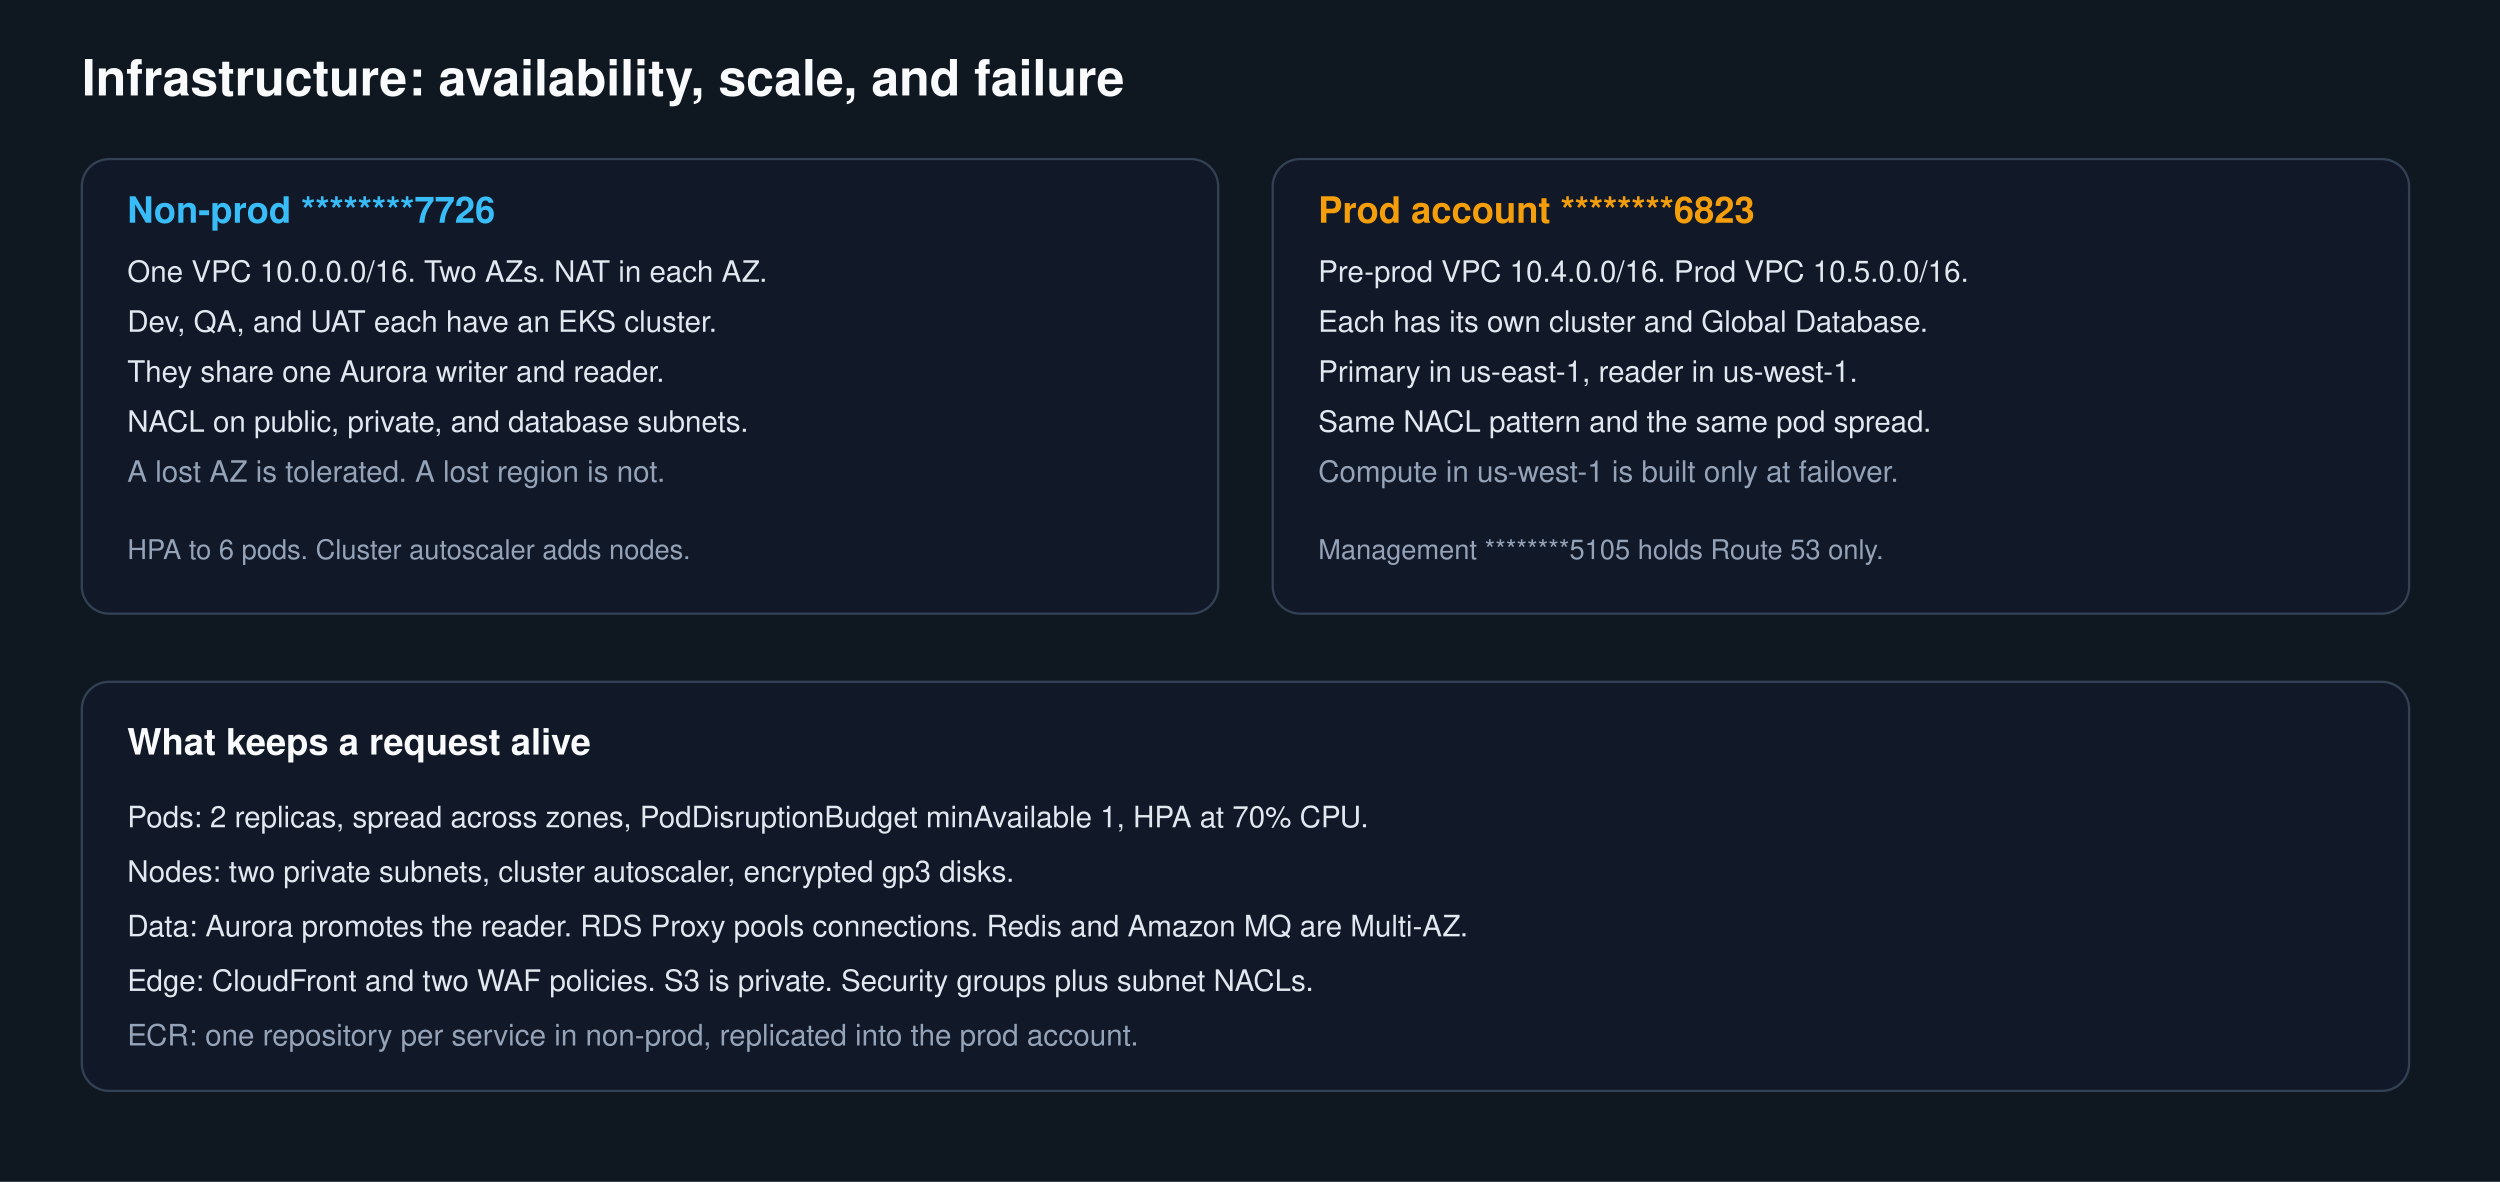
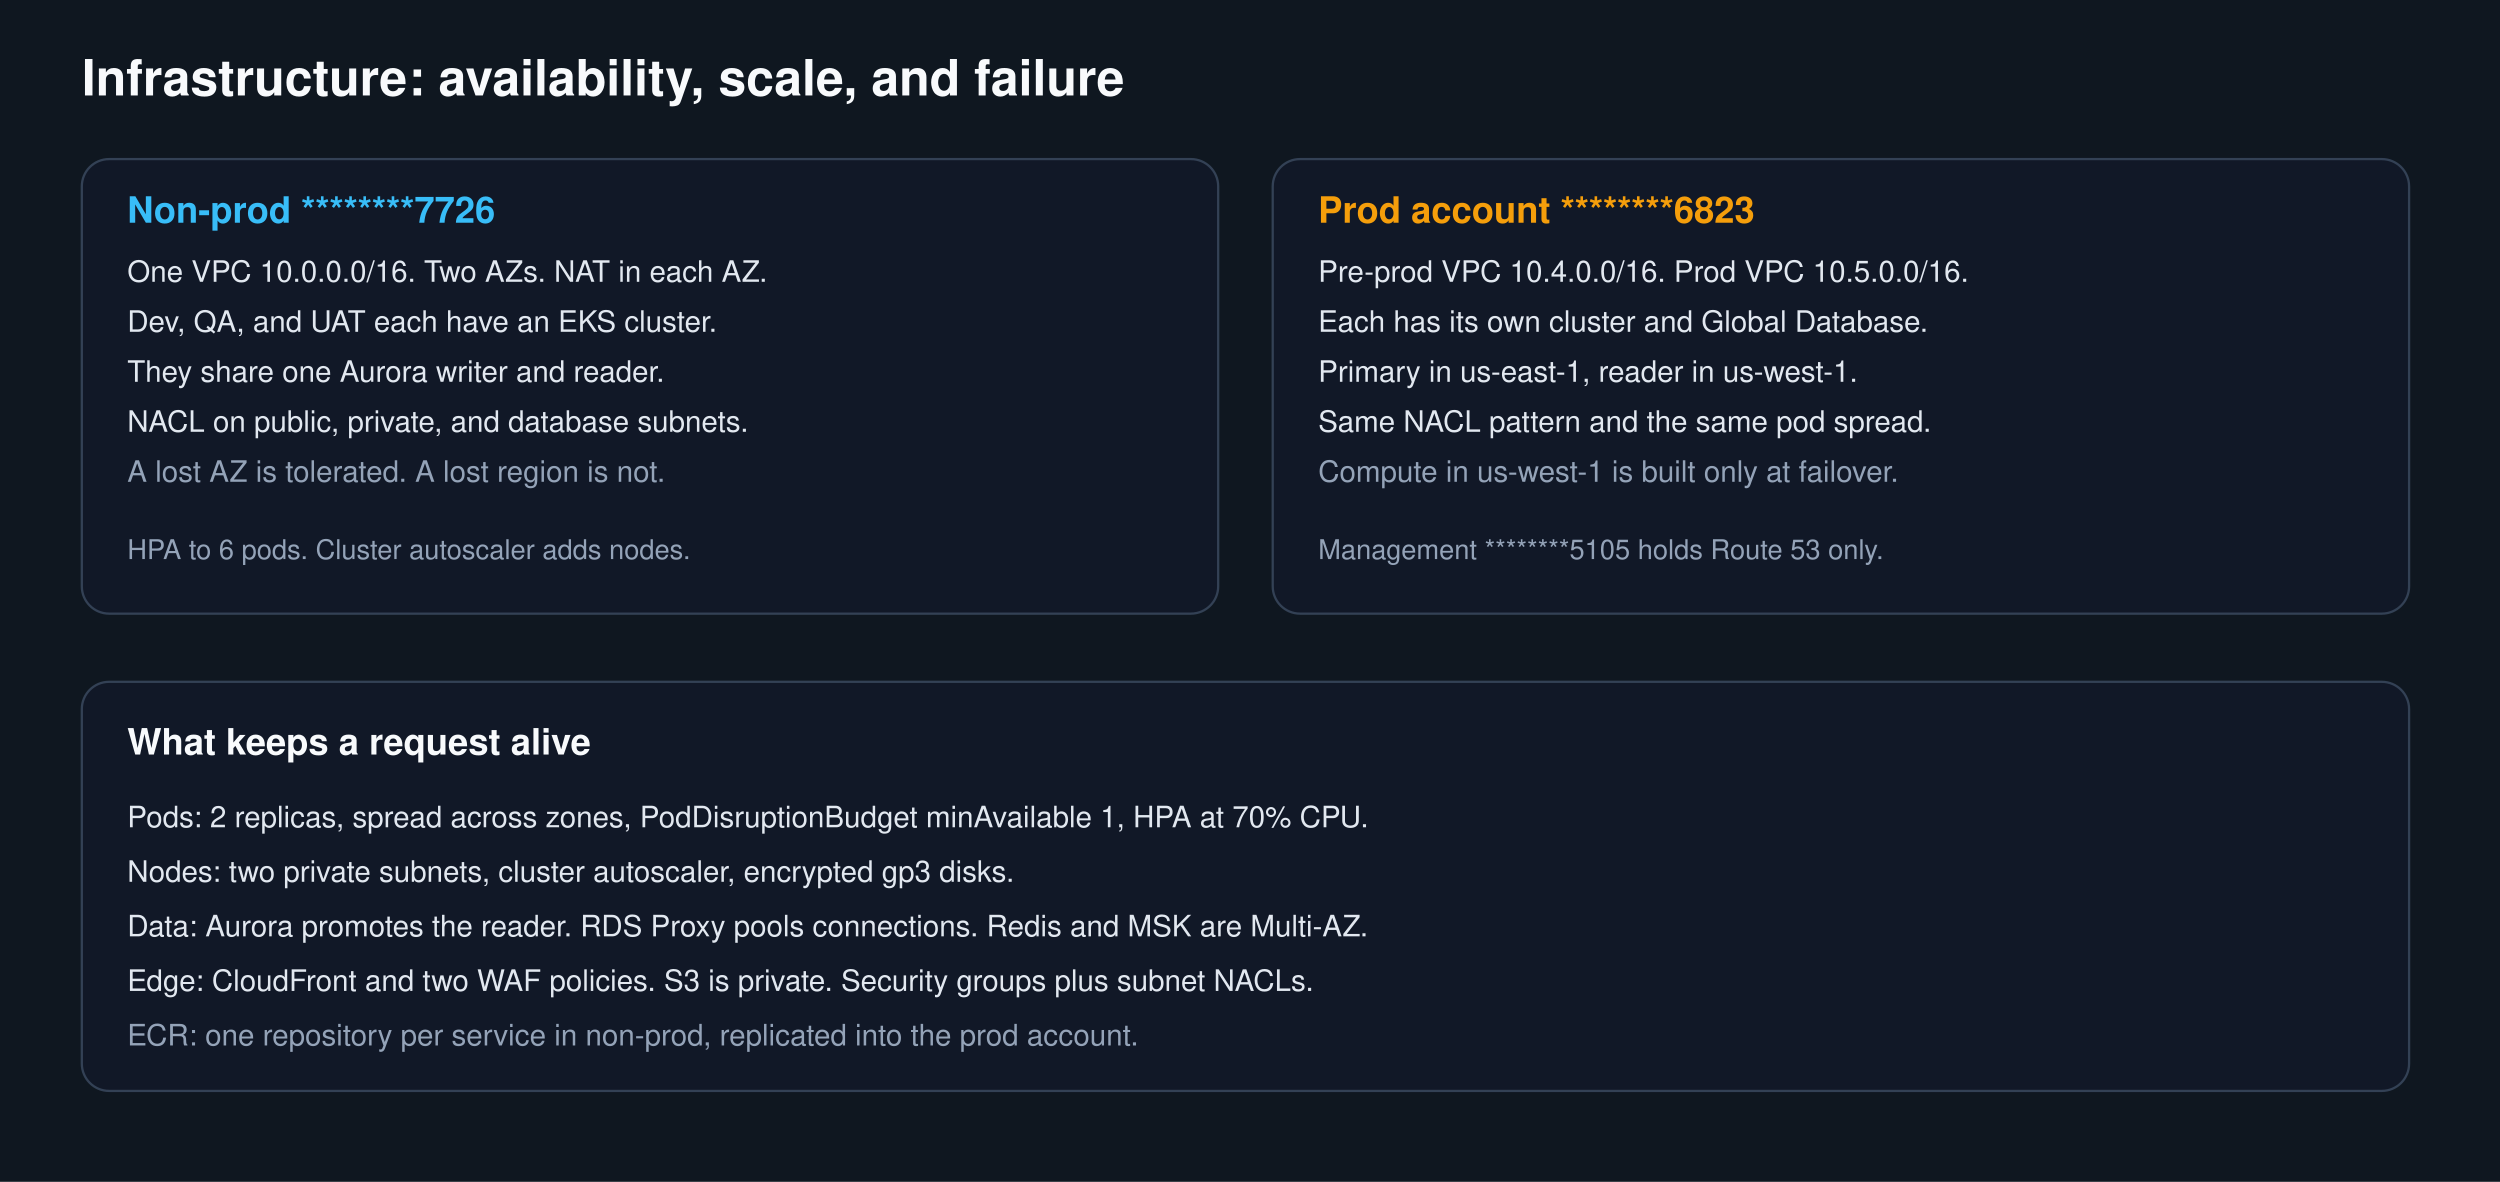
<svg xmlns="http://www.w3.org/2000/svg" width="1100" height="520" viewBox="0 0 1100 520" role="img" aria-label="Infrastructure high availability">
  <rect width="1100" height="520" fill="#0f1720" />
  <text x="36" y="42" fill="#f8fafc" font-family="Segoe UI, Helvetica, Arial, sans-serif" font-size="22" font-weight="700">Infrastructure: availability, scale, and failure</text>
  <g font-family="Segoe UI, Helvetica, Arial, sans-serif">
    <rect x="36" y="70" width="500" height="200" rx="12" fill="#111827" stroke="#334155" />
    <text x="56" y="98" fill="#38bdf8" font-size="16" font-weight="700">Non-prod ********7726</text>
    <text x="56" y="124" fill="#e2e8f0" font-size="13">One VPC 10.0.0.0/16. Two AZs. NAT in each AZ.</text>
    <text x="56" y="146" fill="#e2e8f0" font-size="13">Dev, QA, and UAT each have an EKS cluster.</text>
    <text x="56" y="168" fill="#e2e8f0" font-size="13">They share one Aurora writer and reader.</text>
    <text x="56" y="190" fill="#e2e8f0" font-size="13">NACL on public, private, and database subnets.</text>
    <text x="56" y="212" fill="#94a3b8" font-size="13">A lost AZ is tolerated. A lost region is not.</text>
    <text x="56" y="246" fill="#94a3b8" font-size="12">HPA to 6 pods. Cluster autoscaler adds nodes.</text>
    <rect x="560" y="70" width="500" height="200" rx="12" fill="#111827" stroke="#334155" />
    <text x="580" y="98" fill="#f59e0b" font-size="16" font-weight="700">Prod account ********6823</text>
    <text x="580" y="124" fill="#e2e8f0" font-size="13">Pre-prod VPC 10.4.0.0/16. Prod VPC 10.5.0.0/16.</text>
    <text x="580" y="146" fill="#e2e8f0" font-size="13">Each has its own cluster and Global Database.</text>
    <text x="580" y="168" fill="#e2e8f0" font-size="13">Primary in us-east-1, reader in us-west-1.</text>
    <text x="580" y="190" fill="#e2e8f0" font-size="13">Same NACL pattern and the same pod spread.</text>
    <text x="580" y="212" fill="#94a3b8" font-size="13">Compute in us-west-1 is built only at failover.</text>
    <text x="580" y="246" fill="#94a3b8" font-size="12">Management ********5105 holds Route 53 only.</text>
    <rect x="36" y="300" width="1024" height="180" rx="12" fill="#111827" stroke="#334155" />
    <text x="56" y="332" fill="#f8fafc" font-size="16" font-weight="700">What keeps a request alive</text>
    <text x="56" y="364" fill="#e2e8f0" font-size="13">Pods: 2 replicas, spread across zones, PodDisruptionBudget minAvailable 1, HPA at 70% CPU.</text>
    <text x="56" y="388" fill="#e2e8f0" font-size="13">Nodes: two private subnets, cluster autoscaler, encrypted gp3 disks.</text>
-     <text x="56" y="412" fill="#e2e8f0" font-size="13">Data: Aurora promotes the reader. RDS Proxy pools connections. Redis and Amazon MQ are Multi-AZ.</text>
+     <text x="56" y="412" fill="#e2e8f0" font-size="13">Data: Aurora promotes the reader. RDS Proxy pools connections. Redis and MSK are Multi-AZ.</text>
    <text x="56" y="436" fill="#e2e8f0" font-size="13">Edge: CloudFront and two WAF policies. S3 is private. Security groups plus subnet NACLs.</text>
    <text x="56" y="460" fill="#94a3b8" font-size="13">ECR: one repository per service in non-prod, replicated into the prod account.</text>
  </g>
</svg>
